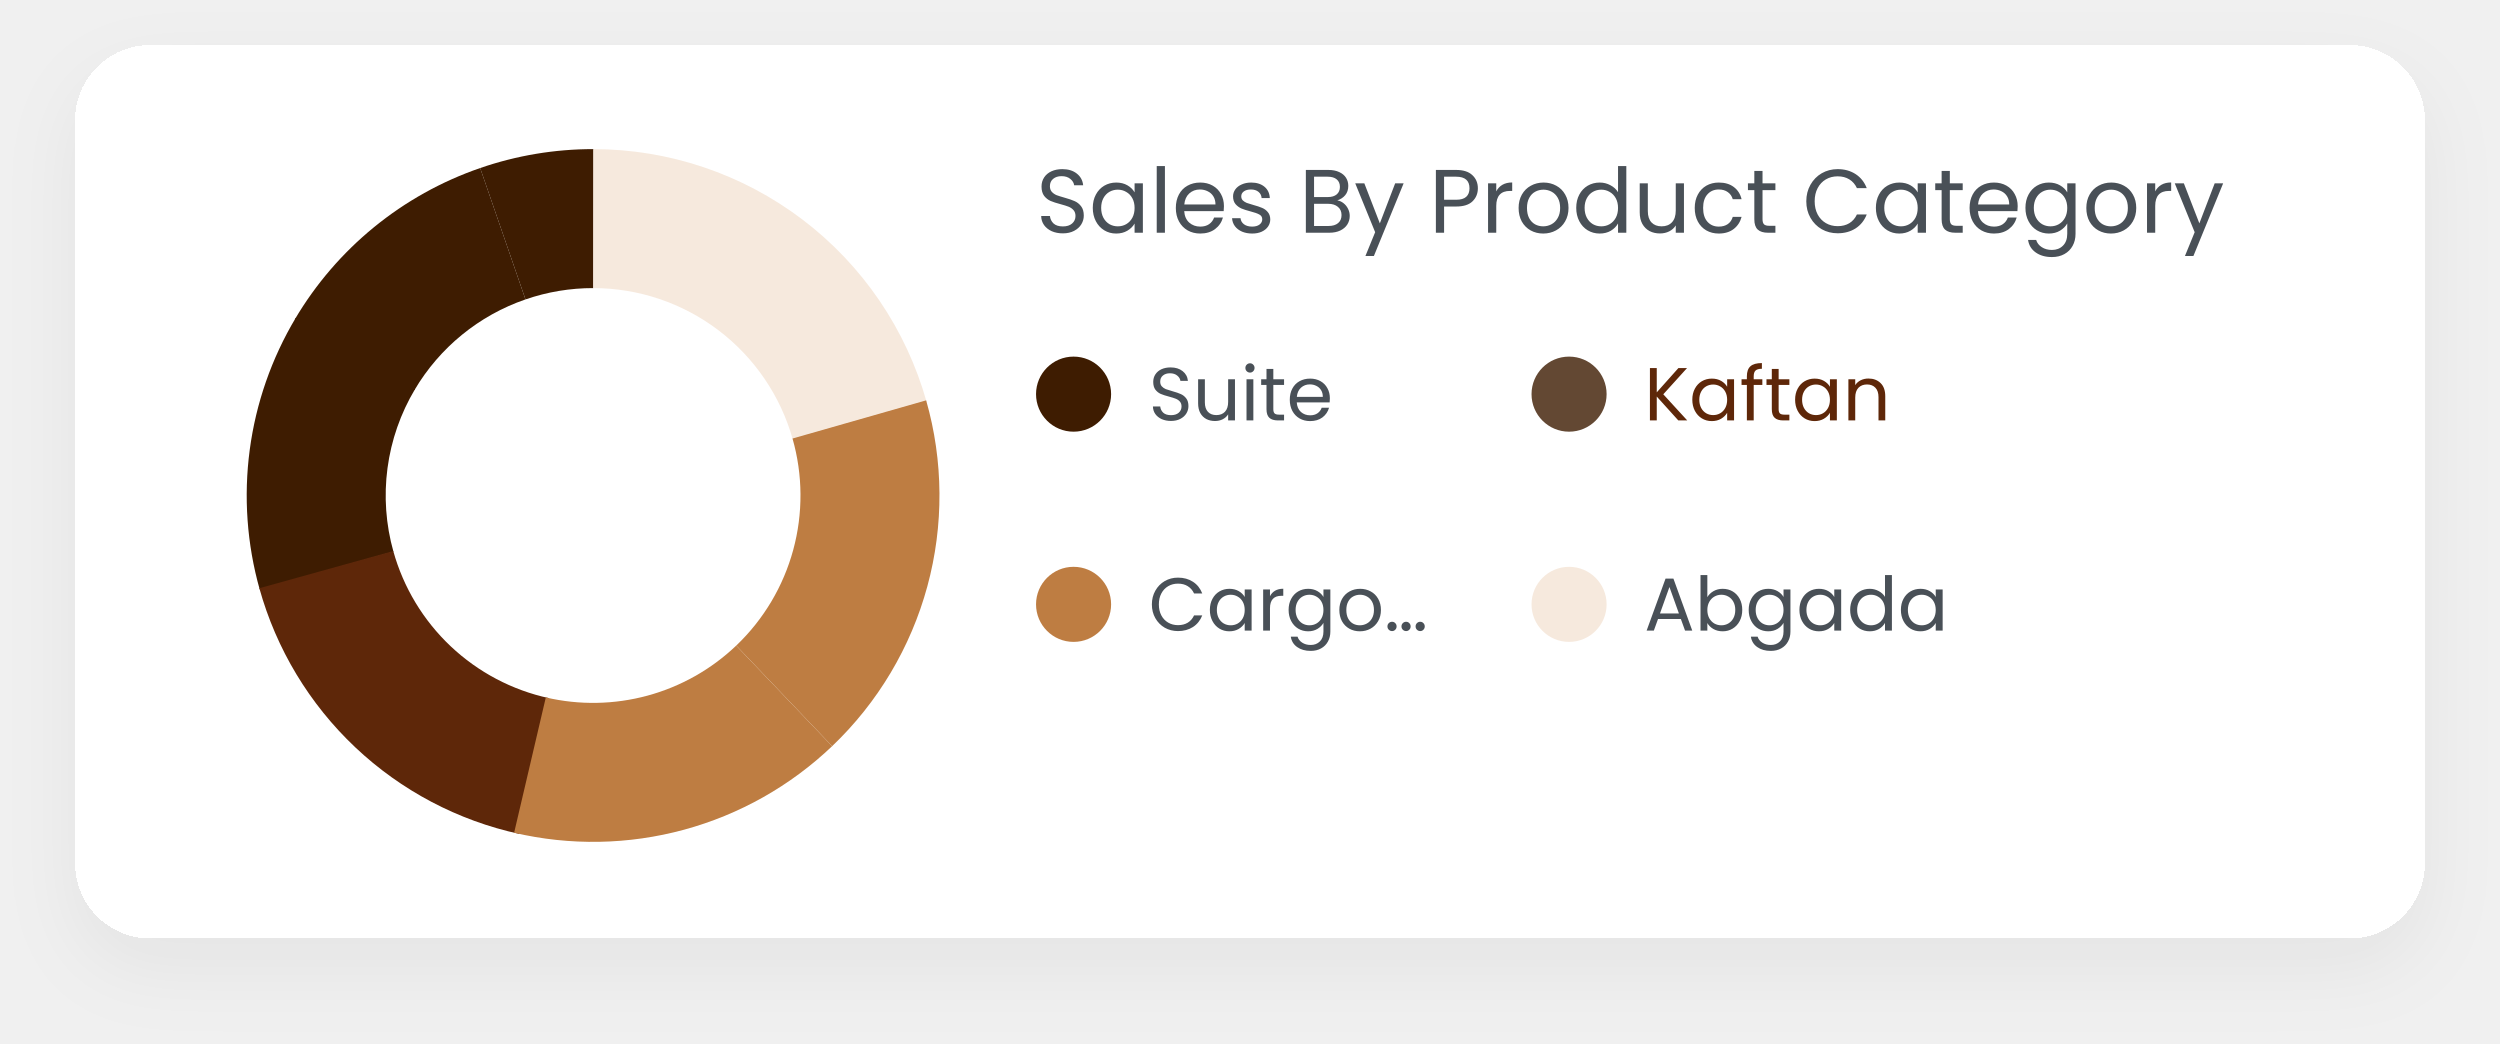
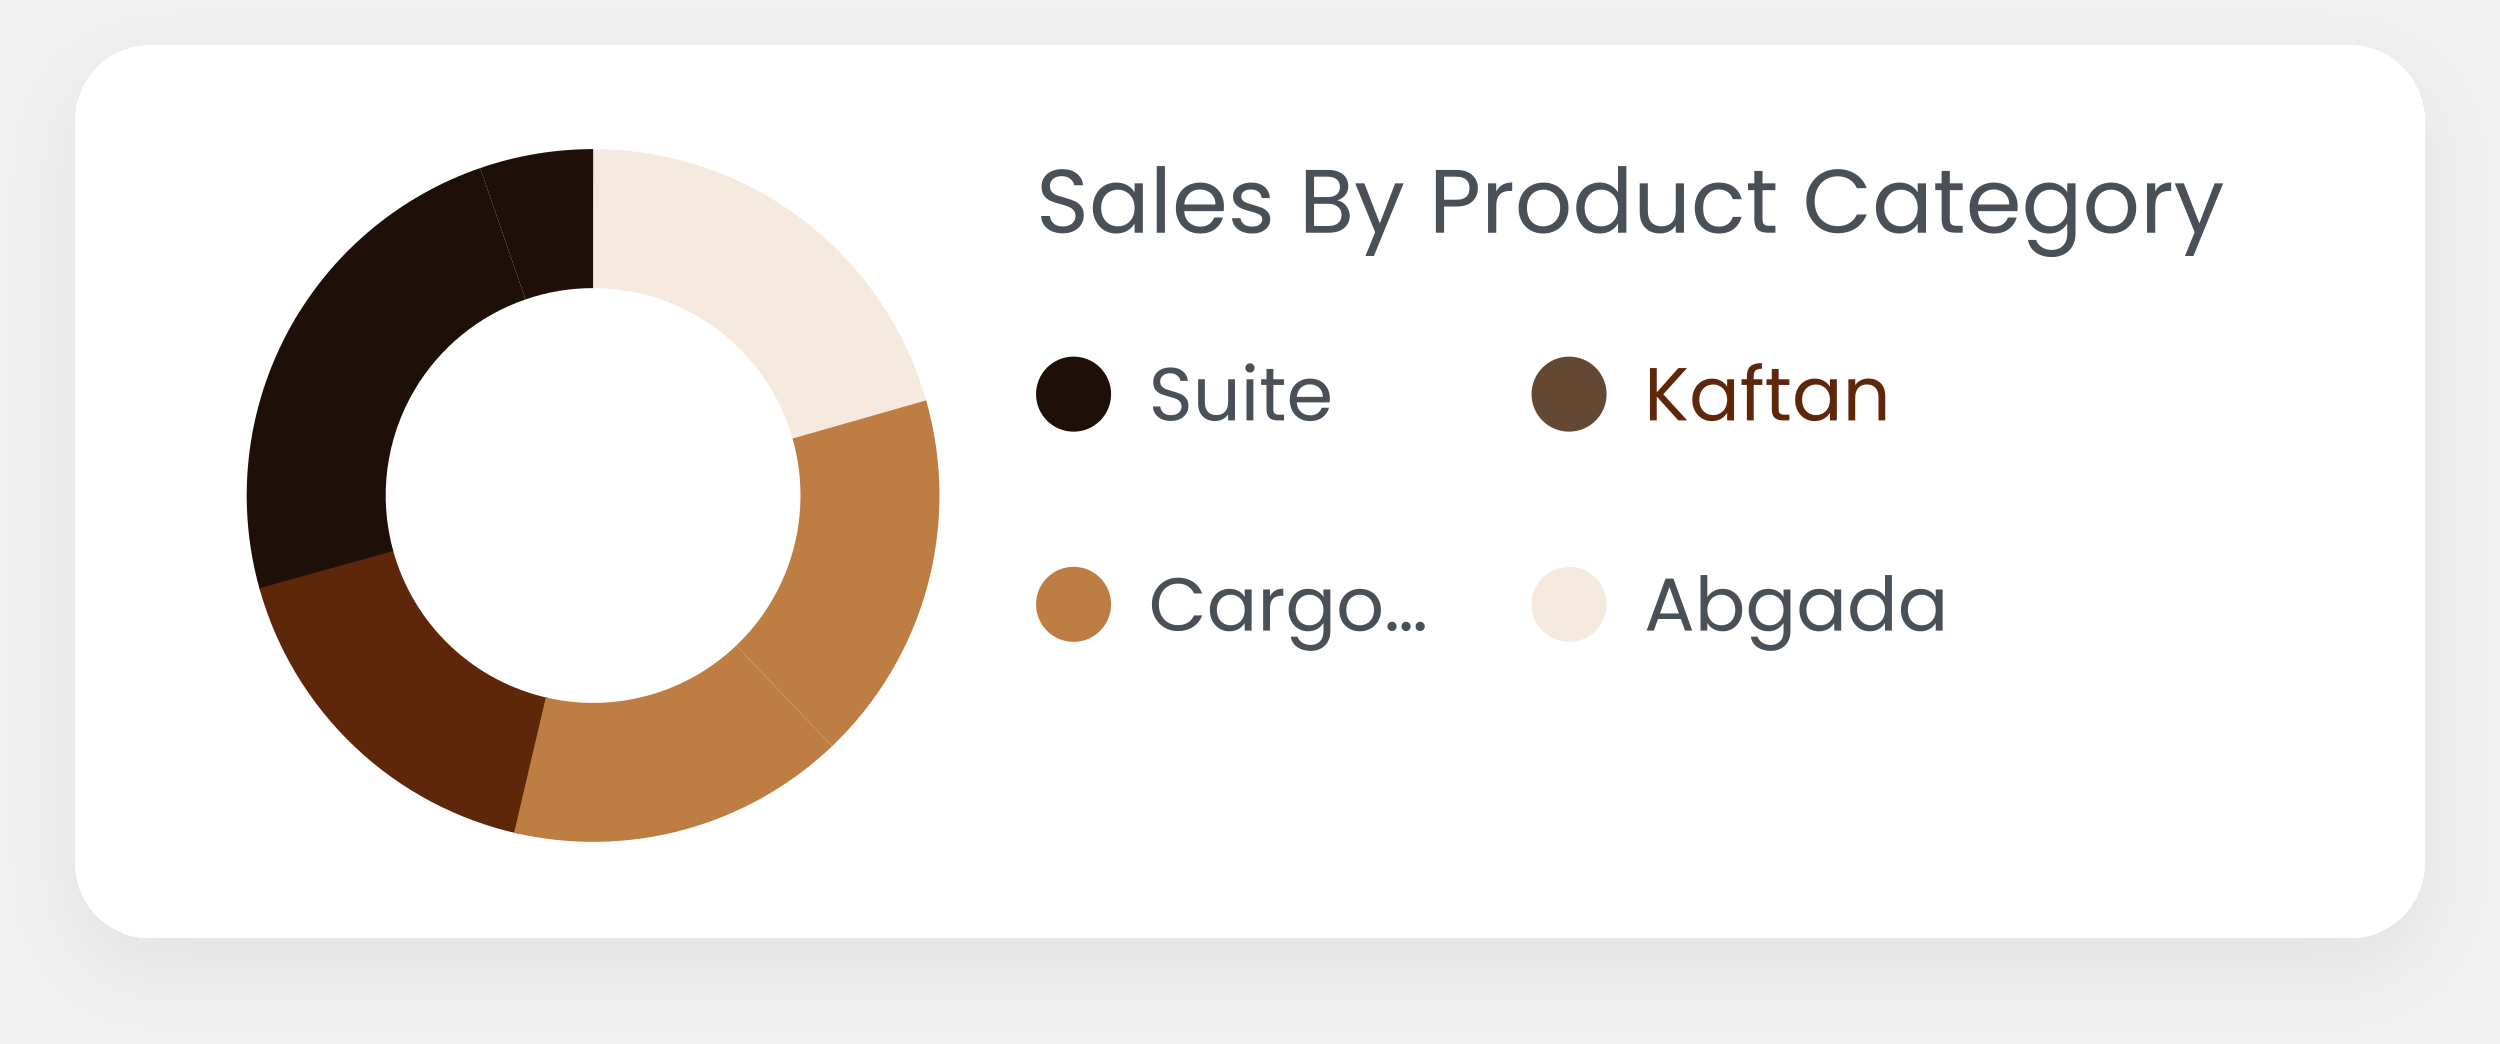
<svg xmlns="http://www.w3.org/2000/svg" width="333" height="139" viewBox="0 0 333 139" fill="none">
  <g filter="url(#filter0_d_376_54829)">
    <rect x="10" y="6" width="313" height="119" rx="10" fill="white" shape-rendering="crispEdges" />
    <path d="M141.576 31.084C141.024 31.084 140.528 30.988 140.088 30.796C139.656 30.596 139.316 30.324 139.068 29.98C138.82 29.628 138.692 29.224 138.684 28.768H139.848C139.888 29.16 140.048 29.492 140.328 29.764C140.616 30.028 141.032 30.16 141.576 30.16C142.096 30.16 142.504 30.032 142.8 29.776C143.104 29.512 143.256 29.176 143.256 28.768C143.256 28.448 143.168 28.188 142.992 27.988C142.816 27.788 142.596 27.636 142.332 27.532C142.068 27.428 141.712 27.316 141.264 27.196C140.712 27.052 140.268 26.908 139.932 26.764C139.604 26.62 139.32 26.396 139.08 26.092C138.848 25.78 138.732 25.364 138.732 24.844C138.732 24.388 138.848 23.984 139.08 23.632C139.312 23.28 139.636 23.008 140.052 22.816C140.476 22.624 140.96 22.528 141.504 22.528C142.288 22.528 142.928 22.724 143.424 23.116C143.928 23.508 144.212 24.028 144.276 24.676H143.076C143.036 24.356 142.868 24.076 142.572 23.836C142.276 23.588 141.884 23.464 141.396 23.464C140.94 23.464 140.568 23.584 140.28 23.824C139.992 24.056 139.848 24.384 139.848 24.808C139.848 25.112 139.932 25.36 140.1 25.552C140.276 25.744 140.488 25.892 140.736 25.996C140.992 26.092 141.348 26.204 141.804 26.332C142.356 26.484 142.8 26.636 143.136 26.788C143.472 26.932 143.76 27.16 144 27.472C144.24 27.776 144.36 28.192 144.36 28.72C144.36 29.128 144.252 29.512 144.036 29.872C143.82 30.232 143.5 30.524 143.076 30.748C142.652 30.972 142.152 31.084 141.576 31.084ZM145.559 27.688C145.559 27.016 145.695 26.428 145.967 25.924C146.239 25.412 146.611 25.016 147.083 24.736C147.563 24.456 148.095 24.316 148.679 24.316C149.255 24.316 149.755 24.44 150.179 24.688C150.603 24.936 150.919 25.248 151.127 25.624V24.424H152.231V31H151.127V29.776C150.911 30.16 150.587 30.48 150.155 30.736C149.731 30.984 149.235 31.108 148.667 31.108C148.083 31.108 147.555 30.964 147.083 30.676C146.611 30.388 146.239 29.984 145.967 29.464C145.695 28.944 145.559 28.352 145.559 27.688ZM151.127 27.7C151.127 27.204 151.027 26.772 150.827 26.404C150.627 26.036 150.355 25.756 150.011 25.564C149.675 25.364 149.303 25.264 148.895 25.264C148.487 25.264 148.115 25.36 147.779 25.552C147.443 25.744 147.175 26.024 146.975 26.392C146.775 26.76 146.675 27.192 146.675 27.688C146.675 28.192 146.775 28.632 146.975 29.008C147.175 29.376 147.443 29.66 147.779 29.86C148.115 30.052 148.487 30.148 148.895 30.148C149.303 30.148 149.675 30.052 150.011 29.86C150.355 29.66 150.627 29.376 150.827 29.008C151.027 28.632 151.127 28.196 151.127 27.7ZM155.168 22.12V31H154.076V22.12H155.168ZM163.029 27.46C163.029 27.668 163.017 27.888 162.993 28.12H157.737C157.777 28.768 157.997 29.276 158.397 29.644C158.805 30.004 159.297 30.184 159.873 30.184C160.345 30.184 160.737 30.076 161.049 29.86C161.369 29.636 161.593 29.34 161.721 28.972H162.897C162.721 29.604 162.369 30.12 161.841 30.52C161.313 30.912 160.657 31.108 159.873 31.108C159.249 31.108 158.689 30.968 158.193 30.688C157.705 30.408 157.321 30.012 157.041 29.5C156.761 28.98 156.621 28.38 156.621 27.7C156.621 27.02 156.757 26.424 157.029 25.912C157.301 25.4 157.681 25.008 158.169 24.736C158.665 24.456 159.233 24.316 159.873 24.316C160.497 24.316 161.049 24.452 161.529 24.724C162.009 24.996 162.377 25.372 162.633 25.852C162.897 26.324 163.029 26.86 163.029 27.46ZM161.901 27.232C161.901 26.816 161.809 26.46 161.625 26.164C161.441 25.86 161.189 25.632 160.869 25.48C160.557 25.32 160.209 25.24 159.825 25.24C159.273 25.24 158.801 25.416 158.409 25.768C158.025 26.12 157.805 26.608 157.749 27.232H161.901ZM166.799 31.108C166.295 31.108 165.843 31.024 165.443 30.856C165.043 30.68 164.727 30.44 164.495 30.136C164.263 29.824 164.135 29.468 164.111 29.068H165.239C165.271 29.396 165.423 29.664 165.695 29.872C165.975 30.08 166.339 30.184 166.787 30.184C167.203 30.184 167.531 30.092 167.771 29.908C168.011 29.724 168.131 29.492 168.131 29.212C168.131 28.924 168.003 28.712 167.747 28.576C167.491 28.432 167.095 28.292 166.559 28.156C166.071 28.028 165.671 27.9 165.359 27.772C165.055 27.636 164.791 27.44 164.567 27.184C164.351 26.92 164.243 26.576 164.243 26.152C164.243 25.816 164.343 25.508 164.543 25.228C164.743 24.948 165.027 24.728 165.395 24.568C165.763 24.4 166.183 24.316 166.655 24.316C167.383 24.316 167.971 24.5 168.419 24.868C168.867 25.236 169.107 25.74 169.139 26.38H168.047C168.023 26.036 167.883 25.76 167.627 25.552C167.379 25.344 167.043 25.24 166.619 25.24C166.227 25.24 165.915 25.324 165.683 25.492C165.451 25.66 165.335 25.88 165.335 26.152C165.335 26.368 165.403 26.548 165.539 26.692C165.683 26.828 165.859 26.94 166.067 27.028C166.283 27.108 166.579 27.2 166.955 27.304C167.427 27.432 167.811 27.56 168.107 27.688C168.403 27.808 168.655 27.992 168.863 28.24C169.079 28.488 169.191 28.812 169.199 29.212C169.199 29.572 169.099 29.896 168.899 30.184C168.699 30.472 168.415 30.7 168.047 30.868C167.687 31.028 167.271 31.108 166.799 31.108ZM178.128 26.692C178.432 26.74 178.708 26.864 178.956 27.064C179.212 27.264 179.412 27.512 179.556 27.808C179.708 28.104 179.784 28.42 179.784 28.756C179.784 29.18 179.676 29.564 179.46 29.908C179.244 30.244 178.928 30.512 178.512 30.712C178.104 30.904 177.62 31 177.06 31H173.94V22.636H176.94C177.508 22.636 177.992 22.732 178.392 22.924C178.792 23.108 179.092 23.36 179.292 23.68C179.492 24 179.592 24.36 179.592 24.76C179.592 25.256 179.456 25.668 179.184 25.996C178.92 26.316 178.568 26.548 178.128 26.692ZM175.032 26.248H176.868C177.38 26.248 177.776 26.128 178.056 25.888C178.336 25.648 178.476 25.316 178.476 24.892C178.476 24.468 178.336 24.136 178.056 23.896C177.776 23.656 177.372 23.536 176.844 23.536H175.032V26.248ZM176.964 30.1C177.508 30.1 177.932 29.972 178.236 29.716C178.54 29.46 178.692 29.104 178.692 28.648C178.692 28.184 178.532 27.82 178.212 27.556C177.892 27.284 177.464 27.148 176.928 27.148H175.032V30.1H176.964ZM186.963 24.424L183.003 34.096H181.875L183.171 30.928L180.519 24.424H181.731L183.795 29.752L185.835 24.424H186.963ZM196.852 25.084C196.852 25.78 196.612 26.36 196.132 26.824C195.66 27.28 194.936 27.508 193.96 27.508H192.352V31H191.26V22.636H193.96C194.904 22.636 195.62 22.864 196.108 23.32C196.604 23.776 196.852 24.364 196.852 25.084ZM193.96 26.608C194.568 26.608 195.016 26.476 195.304 26.212C195.592 25.948 195.736 25.572 195.736 25.084C195.736 24.052 195.144 23.536 193.96 23.536H192.352V26.608H193.96ZM199.301 25.492C199.493 25.116 199.765 24.824 200.117 24.616C200.477 24.408 200.913 24.304 201.425 24.304V25.432H201.137C199.913 25.432 199.301 26.096 199.301 27.424V31H198.209V24.424H199.301V25.492ZM205.554 31.108C204.938 31.108 204.378 30.968 203.874 30.688C203.378 30.408 202.986 30.012 202.698 29.5C202.418 28.98 202.278 28.38 202.278 27.7C202.278 27.028 202.422 26.436 202.71 25.924C203.006 25.404 203.406 25.008 203.91 24.736C204.414 24.456 204.978 24.316 205.602 24.316C206.226 24.316 206.79 24.456 207.294 24.736C207.798 25.008 208.194 25.4 208.482 25.912C208.778 26.424 208.926 27.02 208.926 27.7C208.926 28.38 208.774 28.98 208.47 29.5C208.174 30.012 207.77 30.408 207.258 30.688C206.746 30.968 206.178 31.108 205.554 31.108ZM205.554 30.148C205.946 30.148 206.314 30.056 206.658 29.872C207.002 29.688 207.278 29.412 207.486 29.044C207.702 28.676 207.81 28.228 207.81 27.7C207.81 27.172 207.706 26.724 207.498 26.356C207.29 25.988 207.018 25.716 206.682 25.54C206.346 25.356 205.982 25.264 205.59 25.264C205.19 25.264 204.822 25.356 204.486 25.54C204.158 25.716 203.894 25.988 203.694 26.356C203.494 26.724 203.394 27.172 203.394 27.7C203.394 28.236 203.49 28.688 203.682 29.056C203.882 29.424 204.146 29.7 204.474 29.884C204.802 30.06 205.162 30.148 205.554 30.148ZM209.954 27.688C209.954 27.016 210.09 26.428 210.362 25.924C210.634 25.412 211.006 25.016 211.478 24.736C211.958 24.456 212.494 24.316 213.086 24.316C213.598 24.316 214.074 24.436 214.514 24.676C214.954 24.908 215.29 25.216 215.522 25.6V22.12H216.626V31H215.522V29.764C215.306 30.156 214.986 30.48 214.562 30.736C214.138 30.984 213.642 31.108 213.074 31.108C212.49 31.108 211.958 30.964 211.478 30.676C211.006 30.388 210.634 29.984 210.362 29.464C210.09 28.944 209.954 28.352 209.954 27.688ZM215.522 27.7C215.522 27.204 215.422 26.772 215.222 26.404C215.022 26.036 214.75 25.756 214.406 25.564C214.07 25.364 213.698 25.264 213.29 25.264C212.882 25.264 212.51 25.36 212.174 25.552C211.838 25.744 211.57 26.024 211.37 26.392C211.17 26.76 211.07 27.192 211.07 27.688C211.07 28.192 211.17 28.632 211.37 29.008C211.57 29.376 211.838 29.66 212.174 29.86C212.51 30.052 212.882 30.148 213.29 30.148C213.698 30.148 214.07 30.052 214.406 29.86C214.75 29.66 215.022 29.376 215.222 29.008C215.422 28.632 215.522 28.196 215.522 27.7ZM224.303 24.424V31H223.211V30.028C223.003 30.364 222.711 30.628 222.335 30.82C221.967 31.004 221.559 31.096 221.111 31.096C220.599 31.096 220.139 30.992 219.731 30.784C219.323 30.568 218.999 30.248 218.759 29.824C218.527 29.4 218.411 28.884 218.411 28.276V24.424H219.491V28.132C219.491 28.78 219.655 29.28 219.983 29.632C220.311 29.976 220.759 30.148 221.327 30.148C221.911 30.148 222.371 29.968 222.707 29.608C223.043 29.248 223.211 28.724 223.211 28.036V24.424H224.303ZM225.739 27.7C225.739 27.02 225.875 26.428 226.147 25.924C226.419 25.412 226.795 25.016 227.275 24.736C227.763 24.456 228.319 24.316 228.943 24.316C229.751 24.316 230.415 24.512 230.935 24.904C231.463 25.296 231.811 25.84 231.979 26.536H230.803C230.691 26.136 230.471 25.82 230.143 25.588C229.823 25.356 229.423 25.24 228.943 25.24C228.319 25.24 227.815 25.456 227.431 25.888C227.047 26.312 226.855 26.916 226.855 27.7C226.855 28.492 227.047 29.104 227.431 29.536C227.815 29.968 228.319 30.184 228.943 30.184C229.423 30.184 229.823 30.072 230.143 29.848C230.463 29.624 230.683 29.304 230.803 28.888H231.979C231.803 29.56 231.451 30.1 230.923 30.508C230.395 30.908 229.735 31.108 228.943 31.108C228.319 31.108 227.763 30.968 227.275 30.688C226.795 30.408 226.419 30.012 226.147 29.5C225.875 28.988 225.739 28.388 225.739 27.7ZM234.768 25.324V29.2C234.768 29.52 234.836 29.748 234.972 29.884C235.108 30.012 235.344 30.076 235.68 30.076H236.484V31H235.5C234.892 31 234.436 30.86 234.132 30.58C233.828 30.3 233.676 29.84 233.676 29.2V25.324H232.824V24.424H233.676V22.768H234.768V24.424H236.484V25.324H234.768ZM240.598 26.812C240.598 25.996 240.782 25.264 241.15 24.616C241.518 23.96 242.018 23.448 242.65 23.08C243.29 22.712 243.998 22.528 244.774 22.528C245.686 22.528 246.482 22.748 247.162 23.188C247.842 23.628 248.338 24.252 248.65 25.06H247.342C247.11 24.556 246.774 24.168 246.334 23.896C245.902 23.624 245.382 23.488 244.774 23.488C244.19 23.488 243.666 23.624 243.202 23.896C242.738 24.168 242.374 24.556 242.11 25.06C241.846 25.556 241.714 26.14 241.714 26.812C241.714 27.476 241.846 28.06 242.11 28.564C242.374 29.06 242.738 29.444 243.202 29.716C243.666 29.988 244.19 30.124 244.774 30.124C245.382 30.124 245.902 29.992 246.334 29.728C246.774 29.456 247.11 29.068 247.342 28.564H248.65C248.338 29.364 247.842 29.984 247.162 30.424C246.482 30.856 245.686 31.072 244.774 31.072C243.998 31.072 243.29 30.892 242.65 30.532C242.018 30.164 241.518 29.656 241.15 29.008C240.782 28.36 240.598 27.628 240.598 26.812ZM249.868 27.688C249.868 27.016 250.004 26.428 250.276 25.924C250.548 25.412 250.92 25.016 251.392 24.736C251.872 24.456 252.404 24.316 252.988 24.316C253.564 24.316 254.064 24.44 254.488 24.688C254.912 24.936 255.228 25.248 255.436 25.624V24.424H256.54V31H255.436V29.776C255.22 30.16 254.896 30.48 254.464 30.736C254.04 30.984 253.544 31.108 252.976 31.108C252.392 31.108 251.864 30.964 251.392 30.676C250.92 30.388 250.548 29.984 250.276 29.464C250.004 28.944 249.868 28.352 249.868 27.688ZM255.436 27.7C255.436 27.204 255.336 26.772 255.136 26.404C254.936 26.036 254.664 25.756 254.32 25.564C253.984 25.364 253.612 25.264 253.204 25.264C252.796 25.264 252.424 25.36 252.088 25.552C251.752 25.744 251.484 26.024 251.284 26.392C251.084 26.76 250.984 27.192 250.984 27.688C250.984 28.192 251.084 28.632 251.284 29.008C251.484 29.376 251.752 29.66 252.088 29.86C252.424 30.052 252.796 30.148 253.204 30.148C253.612 30.148 253.984 30.052 254.32 29.86C254.664 29.66 254.936 29.376 255.136 29.008C255.336 28.632 255.436 28.196 255.436 27.7ZM259.717 25.324V29.2C259.717 29.52 259.785 29.748 259.921 29.884C260.057 30.012 260.293 30.076 260.629 30.076H261.433V31H260.449C259.841 31 259.385 30.86 259.081 30.58C258.777 30.3 258.625 29.84 258.625 29.2V25.324H257.773V24.424H258.625V22.768H259.717V24.424H261.433V25.324H259.717ZM268.756 27.46C268.756 27.668 268.744 27.888 268.72 28.12H263.464C263.504 28.768 263.724 29.276 264.124 29.644C264.532 30.004 265.024 30.184 265.6 30.184C266.072 30.184 266.464 30.076 266.776 29.86C267.096 29.636 267.32 29.34 267.448 28.972H268.624C268.448 29.604 268.096 30.12 267.568 30.52C267.04 30.912 266.384 31.108 265.6 31.108C264.976 31.108 264.416 30.968 263.92 30.688C263.432 30.408 263.048 30.012 262.768 29.5C262.488 28.98 262.348 28.38 262.348 27.7C262.348 27.02 262.484 26.424 262.756 25.912C263.028 25.4 263.408 25.008 263.896 24.736C264.392 24.456 264.96 24.316 265.6 24.316C266.224 24.316 266.776 24.452 267.256 24.724C267.736 24.996 268.104 25.372 268.36 25.852C268.624 26.324 268.756 26.86 268.756 27.46ZM267.628 27.232C267.628 26.816 267.536 26.46 267.352 26.164C267.168 25.86 266.916 25.632 266.596 25.48C266.284 25.32 265.936 25.24 265.552 25.24C265 25.24 264.528 25.416 264.136 25.768C263.752 26.12 263.532 26.608 263.476 27.232H267.628ZM272.909 24.316C273.477 24.316 273.973 24.44 274.397 24.688C274.829 24.936 275.149 25.248 275.357 25.624V24.424H276.461V31.144C276.461 31.744 276.333 32.276 276.077 32.74C275.821 33.212 275.453 33.58 274.973 33.844C274.501 34.108 273.949 34.24 273.317 34.24C272.453 34.24 271.733 34.036 271.157 33.628C270.581 33.22 270.241 32.664 270.137 31.96H271.217C271.337 32.36 271.585 32.68 271.961 32.92C272.337 33.168 272.789 33.292 273.317 33.292C273.917 33.292 274.405 33.104 274.781 32.728C275.165 32.352 275.357 31.824 275.357 31.144V29.764C275.141 30.148 274.821 30.468 274.397 30.724C273.973 30.98 273.477 31.108 272.909 31.108C272.325 31.108 271.793 30.964 271.313 30.676C270.841 30.388 270.469 29.984 270.197 29.464C269.925 28.944 269.789 28.352 269.789 27.688C269.789 27.016 269.925 26.428 270.197 25.924C270.469 25.412 270.841 25.016 271.313 24.736C271.793 24.456 272.325 24.316 272.909 24.316ZM275.357 27.7C275.357 27.204 275.257 26.772 275.057 26.404C274.857 26.036 274.585 25.756 274.241 25.564C273.905 25.364 273.533 25.264 273.125 25.264C272.717 25.264 272.345 25.36 272.009 25.552C271.673 25.744 271.405 26.024 271.205 26.392C271.005 26.76 270.905 27.192 270.905 27.688C270.905 28.192 271.005 28.632 271.205 29.008C271.405 29.376 271.673 29.66 272.009 29.86C272.345 30.052 272.717 30.148 273.125 30.148C273.533 30.148 273.905 30.052 274.241 29.86C274.585 29.66 274.857 29.376 275.057 29.008C275.257 28.632 275.357 28.196 275.357 27.7ZM281.175 31.108C280.559 31.108 279.999 30.968 279.495 30.688C278.999 30.408 278.607 30.012 278.319 29.5C278.039 28.98 277.899 28.38 277.899 27.7C277.899 27.028 278.043 26.436 278.331 25.924C278.627 25.404 279.027 25.008 279.531 24.736C280.035 24.456 280.599 24.316 281.223 24.316C281.847 24.316 282.411 24.456 282.915 24.736C283.419 25.008 283.815 25.4 284.103 25.912C284.399 26.424 284.547 27.02 284.547 27.7C284.547 28.38 284.395 28.98 284.091 29.5C283.795 30.012 283.391 30.408 282.879 30.688C282.367 30.968 281.799 31.108 281.175 31.108ZM281.175 30.148C281.567 30.148 281.935 30.056 282.279 29.872C282.623 29.688 282.899 29.412 283.107 29.044C283.323 28.676 283.431 28.228 283.431 27.7C283.431 27.172 283.327 26.724 283.119 26.356C282.911 25.988 282.639 25.716 282.303 25.54C281.967 25.356 281.603 25.264 281.211 25.264C280.811 25.264 280.443 25.356 280.107 25.54C279.779 25.716 279.515 25.988 279.315 26.356C279.115 26.724 279.015 27.172 279.015 27.7C279.015 28.236 279.111 28.688 279.303 29.056C279.503 29.424 279.767 29.7 280.095 29.884C280.423 30.06 280.783 30.148 281.175 30.148ZM287.075 25.492C287.267 25.116 287.539 24.824 287.891 24.616C288.251 24.408 288.687 24.304 289.199 24.304V25.432H288.911C287.687 25.432 287.075 26.096 287.075 27.424V31H285.983V24.424H287.075V25.492ZM296.123 24.424L292.163 34.096H291.035L292.331 30.928L289.679 24.424H290.891L292.955 29.752L294.995 24.424H296.123Z" fill="#495057" />
-     <path d="M79.07 19.862C73.927 19.854 68.818 20.706 63.955 22.384L69.992 39.884C72.903 38.879 75.962 38.369 79.042 38.374L79.07 19.862Z" fill="#3E1C01" />
-     <path d="M63.962 22.381C53.6 25.953 44.849 33.097 39.275 42.533L55.214 51.949C58.551 46.299 63.791 42.021 69.996 39.882L63.962 22.381Z" fill="#3E1C01" />
-     <path d="M39.391 42.339C36.174 47.723 34.089 53.707 33.263 59.925C32.438 66.142 32.888 72.463 34.587 78.5L52.407 73.484C51.389 69.869 51.12 66.085 51.614 62.362C52.109 58.639 53.357 55.056 55.283 51.832L39.391 42.339Z" fill="#3E1C01" />
+     <path d="M79.07 19.862C73.927 19.854 68.818 20.706 63.955 22.384L69.992 39.884C72.903 38.879 75.962 38.369 79.042 38.374L79.07 19.862Z" fill="#1e1008" />
+     <path d="M63.962 22.381C53.6 25.953 44.849 33.097 39.275 42.533L55.214 51.949C58.551 46.299 63.791 42.021 69.996 39.882L63.962 22.381Z" fill="#1e1008" />
+     <path d="M39.391 42.339C36.174 47.723 34.089 53.707 33.263 59.925C32.438 66.142 32.888 72.463 34.587 78.5L52.407 73.484C51.389 69.869 51.12 66.085 51.614 62.362C52.109 58.639 53.357 55.056 55.283 51.832L39.391 42.339Z" fill="#1e1008" />
    <path d="M34.545 78.349C36.793 86.442 41.208 93.768 47.314 99.537C53.42 105.305 60.984 109.297 69.192 111.083L73.127 92.994C68.213 91.925 63.683 89.534 60.027 86.08C56.371 82.626 53.728 78.24 52.382 73.394L34.545 78.349Z" fill="#5E2709" />
    <path d="M68.481 110.922C75.945 112.67 83.726 112.53 91.121 110.516C98.517 108.503 105.295 104.678 110.842 99.388L98.066 85.992C94.744 89.159 90.686 91.449 86.258 92.655C81.829 93.861 77.17 93.944 72.702 92.898L68.481 110.922Z" fill="#BE7D42" />
    <path d="M123.423 53.538C120.706 43.852 114.897 35.319 106.882 29.239C98.866 23.16 89.083 19.867 79.022 19.862L79.013 38.374C85.037 38.377 90.895 40.349 95.695 43.989C100.494 47.629 103.972 52.738 105.599 58.538L123.423 53.538Z" fill="#F6E9DD" />
    <path d="M110.84 99.39C116.929 93.583 121.315 86.222 123.522 78.103C125.729 69.984 125.674 61.416 123.363 53.326L105.563 58.411C106.947 63.255 106.98 68.385 105.658 73.247C104.337 78.108 101.711 82.516 98.065 85.993L110.84 99.39Z" fill="#BE7D42" />
    <circle cx="209" cy="80.5" r="5" fill="#F6E9DD" />
    <path d="M223.89 82.45H220.85L220.29 84H219.33L221.85 77.07H222.9L225.41 84H224.45L223.89 82.45ZM223.63 81.71L222.37 78.19L221.11 81.71H223.63ZM227.418 79.54C227.605 79.213 227.878 78.947 228.238 78.74C228.598 78.533 229.008 78.43 229.468 78.43C229.962 78.43 230.405 78.547 230.798 78.78C231.192 79.013 231.502 79.343 231.728 79.77C231.955 80.19 232.068 80.68 232.068 81.24C232.068 81.793 231.955 82.287 231.728 82.72C231.502 83.153 231.188 83.49 230.788 83.73C230.395 83.97 229.955 84.09 229.468 84.09C228.995 84.09 228.578 83.987 228.218 83.78C227.865 83.573 227.598 83.31 227.418 82.99V84H226.508V76.6H227.418V79.54ZM231.138 81.24C231.138 80.827 231.055 80.467 230.888 80.16C230.722 79.853 230.495 79.62 230.208 79.46C229.928 79.3 229.618 79.22 229.278 79.22C228.945 79.22 228.635 79.303 228.348 79.47C228.068 79.63 227.842 79.867 227.668 80.18C227.502 80.487 227.418 80.843 227.418 81.25C227.418 81.663 227.502 82.027 227.668 82.34C227.842 82.647 228.068 82.883 228.348 83.05C228.635 83.21 228.945 83.29 229.278 83.29C229.618 83.29 229.928 83.21 230.208 83.05C230.495 82.883 230.722 82.647 230.888 82.34C231.055 82.027 231.138 81.66 231.138 81.24ZM235.526 78.43C235.999 78.43 236.413 78.533 236.766 78.74C237.126 78.947 237.393 79.207 237.566 79.52V78.52H238.486V84.12C238.486 84.62 238.379 85.063 238.166 85.45C237.953 85.843 237.646 86.15 237.246 86.37C236.853 86.59 236.393 86.7 235.866 86.7C235.146 86.7 234.546 86.53 234.066 86.19C233.586 85.85 233.303 85.387 233.216 84.8H234.116C234.216 85.133 234.423 85.4 234.736 85.6C235.049 85.807 235.426 85.91 235.866 85.91C236.366 85.91 236.773 85.753 237.086 85.44C237.406 85.127 237.566 84.687 237.566 84.12V82.97C237.386 83.29 237.119 83.557 236.766 83.77C236.413 83.983 235.999 84.09 235.526 84.09C235.039 84.09 234.596 83.97 234.196 83.73C233.803 83.49 233.493 83.153 233.266 82.72C233.039 82.287 232.926 81.793 232.926 81.24C232.926 80.68 233.039 80.19 233.266 79.77C233.493 79.343 233.803 79.013 234.196 78.78C234.596 78.547 235.039 78.43 235.526 78.43ZM237.566 81.25C237.566 80.837 237.483 80.477 237.316 80.17C237.149 79.863 236.923 79.63 236.636 79.47C236.356 79.303 236.046 79.22 235.706 79.22C235.366 79.22 235.056 79.3 234.776 79.46C234.496 79.62 234.273 79.853 234.106 80.16C233.939 80.467 233.856 80.827 233.856 81.24C233.856 81.66 233.939 82.027 234.106 82.34C234.273 82.647 234.496 82.883 234.776 83.05C235.056 83.21 235.366 83.29 235.706 83.29C236.046 83.29 236.356 83.21 236.636 83.05C236.923 82.883 237.149 82.647 237.316 82.34C237.483 82.027 237.566 81.663 237.566 81.25ZM239.684 81.24C239.684 80.68 239.797 80.19 240.024 79.77C240.251 79.343 240.561 79.013 240.954 78.78C241.354 78.547 241.797 78.43 242.284 78.43C242.764 78.43 243.181 78.533 243.534 78.74C243.887 78.947 244.151 79.207 244.324 79.52V78.52H245.244V84H244.324V82.98C244.144 83.3 243.874 83.567 243.514 83.78C243.161 83.987 242.747 84.09 242.274 84.09C241.787 84.09 241.347 83.97 240.954 83.73C240.561 83.49 240.251 83.153 240.024 82.72C239.797 82.287 239.684 81.793 239.684 81.24ZM244.324 81.25C244.324 80.837 244.241 80.477 244.074 80.17C243.907 79.863 243.681 79.63 243.394 79.47C243.114 79.303 242.804 79.22 242.464 79.22C242.124 79.22 241.814 79.3 241.534 79.46C241.254 79.62 241.031 79.853 240.864 80.16C240.697 80.467 240.614 80.827 240.614 81.24C240.614 81.66 240.697 82.027 240.864 82.34C241.031 82.647 241.254 82.883 241.534 83.05C241.814 83.21 242.124 83.29 242.464 83.29C242.804 83.29 243.114 83.21 243.394 83.05C243.681 82.883 243.907 82.647 244.074 82.34C244.241 82.027 244.324 81.663 244.324 81.25ZM246.442 81.24C246.442 80.68 246.555 80.19 246.782 79.77C247.008 79.343 247.318 79.013 247.712 78.78C248.112 78.547 248.558 78.43 249.052 78.43C249.478 78.43 249.875 78.53 250.242 78.73C250.608 78.923 250.888 79.18 251.082 79.5V76.6H252.002V84H251.082V82.97C250.902 83.297 250.635 83.567 250.282 83.78C249.928 83.987 249.515 84.09 249.042 84.09C248.555 84.09 248.112 83.97 247.712 83.73C247.318 83.49 247.008 83.153 246.782 82.72C246.555 82.287 246.442 81.793 246.442 81.24ZM251.082 81.25C251.082 80.837 250.998 80.477 250.832 80.17C250.665 79.863 250.438 79.63 250.152 79.47C249.872 79.303 249.562 79.22 249.222 79.22C248.882 79.22 248.572 79.3 248.292 79.46C248.012 79.62 247.788 79.853 247.622 80.16C247.455 80.467 247.372 80.827 247.372 81.24C247.372 81.66 247.455 82.027 247.622 82.34C247.788 82.647 248.012 82.883 248.292 83.05C248.572 83.21 248.882 83.29 249.222 83.29C249.562 83.29 249.872 83.21 250.152 83.05C250.438 82.883 250.665 82.647 250.832 82.34C250.998 82.027 251.082 81.663 251.082 81.25ZM253.2 81.24C253.2 80.68 253.313 80.19 253.54 79.77C253.766 79.343 254.076 79.013 254.47 78.78C254.87 78.547 255.313 78.43 255.8 78.43C256.28 78.43 256.696 78.533 257.05 78.74C257.403 78.947 257.666 79.207 257.84 79.52V78.52H258.76V84H257.84V82.98C257.66 83.3 257.39 83.567 257.03 83.78C256.676 83.987 256.263 84.09 255.79 84.09C255.303 84.09 254.863 83.97 254.47 83.73C254.076 83.49 253.766 83.153 253.54 82.72C253.313 82.287 253.2 81.793 253.2 81.24ZM257.84 81.25C257.84 80.837 257.756 80.477 257.59 80.17C257.423 79.863 257.196 79.63 256.91 79.47C256.63 79.303 256.32 79.22 255.98 79.22C255.64 79.22 255.33 79.3 255.05 79.46C254.77 79.62 254.546 79.853 254.38 80.16C254.213 80.467 254.13 80.827 254.13 81.24C254.13 81.66 254.213 82.027 254.38 82.34C254.546 82.647 254.77 82.883 255.05 83.05C255.33 83.21 255.64 83.29 255.98 83.29C256.32 83.29 256.63 83.21 256.91 83.05C257.196 82.883 257.423 82.647 257.59 82.34C257.756 82.027 257.84 81.663 257.84 81.25Z" fill="#495057" />
    <circle cx="143" cy="80.5" r="5" fill="#BE7D42" />
    <path d="M153.43 80.51C153.43 79.83 153.583 79.22 153.89 78.68C154.197 78.133 154.613 77.707 155.14 77.4C155.673 77.093 156.263 76.94 156.91 76.94C157.67 76.94 158.333 77.123 158.9 77.49C159.467 77.857 159.88 78.377 160.14 79.05H159.05C158.857 78.63 158.577 78.307 158.21 78.08C157.85 77.853 157.417 77.74 156.91 77.74C156.423 77.74 155.987 77.853 155.6 78.08C155.213 78.307 154.91 78.63 154.69 79.05C154.47 79.463 154.36 79.95 154.36 80.51C154.36 81.063 154.47 81.55 154.69 81.97C154.91 82.383 155.213 82.703 155.6 82.93C155.987 83.157 156.423 83.27 156.91 83.27C157.417 83.27 157.85 83.16 158.21 82.94C158.577 82.713 158.857 82.39 159.05 81.97H160.14C159.88 82.637 159.467 83.153 158.9 83.52C158.333 83.88 157.67 84.06 156.91 84.06C156.263 84.06 155.673 83.91 155.14 83.61C154.613 83.303 154.197 82.88 153.89 82.34C153.583 81.8 153.43 81.19 153.43 80.51ZM161.155 81.24C161.155 80.68 161.268 80.19 161.495 79.77C161.721 79.343 162.031 79.013 162.425 78.78C162.825 78.547 163.268 78.43 163.755 78.43C164.235 78.43 164.651 78.533 165.005 78.74C165.358 78.947 165.621 79.207 165.795 79.52V78.52H166.715V84H165.795V82.98C165.615 83.3 165.345 83.567 164.985 83.78C164.631 83.987 164.218 84.09 163.745 84.09C163.258 84.09 162.818 83.97 162.425 83.73C162.031 83.49 161.721 83.153 161.495 82.72C161.268 82.287 161.155 81.793 161.155 81.24ZM165.795 81.25C165.795 80.837 165.711 80.477 165.545 80.17C165.378 79.863 165.151 79.63 164.865 79.47C164.585 79.303 164.275 79.22 163.935 79.22C163.595 79.22 163.285 79.3 163.005 79.46C162.725 79.62 162.501 79.853 162.335 80.16C162.168 80.467 162.085 80.827 162.085 81.24C162.085 81.66 162.168 82.027 162.335 82.34C162.501 82.647 162.725 82.883 163.005 83.05C163.285 83.21 163.595 83.29 163.935 83.29C164.275 83.29 164.585 83.21 164.865 83.05C165.151 82.883 165.378 82.647 165.545 82.34C165.711 82.027 165.795 81.663 165.795 81.25ZM169.162 79.41C169.322 79.097 169.549 78.853 169.842 78.68C170.142 78.507 170.506 78.42 170.932 78.42V79.36H170.692C169.672 79.36 169.162 79.913 169.162 81.02V84H168.252V78.52H169.162V79.41ZM174.243 78.43C174.716 78.43 175.13 78.533 175.483 78.74C175.843 78.947 176.11 79.207 176.283 79.52V78.52H177.203V84.12C177.203 84.62 177.096 85.063 176.883 85.45C176.67 85.843 176.363 86.15 175.963 86.37C175.57 86.59 175.11 86.7 174.583 86.7C173.863 86.7 173.263 86.53 172.783 86.19C172.303 85.85 172.02 85.387 171.933 84.8H172.833C172.933 85.133 173.14 85.4 173.453 85.6C173.766 85.807 174.143 85.91 174.583 85.91C175.083 85.91 175.49 85.753 175.803 85.44C176.123 85.127 176.283 84.687 176.283 84.12V82.97C176.103 83.29 175.836 83.557 175.483 83.77C175.13 83.983 174.716 84.09 174.243 84.09C173.756 84.09 173.313 83.97 172.913 83.73C172.52 83.49 172.21 83.153 171.983 82.72C171.756 82.287 171.643 81.793 171.643 81.24C171.643 80.68 171.756 80.19 171.983 79.77C172.21 79.343 172.52 79.013 172.913 78.78C173.313 78.547 173.756 78.43 174.243 78.43ZM176.283 81.25C176.283 80.837 176.2 80.477 176.033 80.17C175.866 79.863 175.64 79.63 175.353 79.47C175.073 79.303 174.763 79.22 174.423 79.22C174.083 79.22 173.773 79.3 173.493 79.46C173.213 79.62 172.99 79.853 172.823 80.16C172.656 80.467 172.573 80.827 172.573 81.24C172.573 81.66 172.656 82.027 172.823 82.34C172.99 82.647 173.213 82.883 173.493 83.05C173.773 83.21 174.083 83.29 174.423 83.29C174.763 83.29 175.073 83.21 175.353 83.05C175.64 82.883 175.866 82.647 176.033 82.34C176.2 82.027 176.283 81.663 176.283 81.25ZM181.131 84.09C180.617 84.09 180.151 83.973 179.731 83.74C179.317 83.507 178.991 83.177 178.751 82.75C178.517 82.317 178.401 81.817 178.401 81.25C178.401 80.69 178.521 80.197 178.761 79.77C179.007 79.337 179.341 79.007 179.761 78.78C180.181 78.547 180.651 78.43 181.171 78.43C181.691 78.43 182.161 78.547 182.581 78.78C183.001 79.007 183.331 79.333 183.571 79.76C183.817 80.187 183.941 80.683 183.941 81.25C183.941 81.817 183.814 82.317 183.561 82.75C183.314 83.177 182.977 83.507 182.551 83.74C182.124 83.973 181.651 84.09 181.131 84.09ZM181.131 83.29C181.457 83.29 181.764 83.213 182.051 83.06C182.337 82.907 182.567 82.677 182.741 82.37C182.921 82.063 183.011 81.69 183.011 81.25C183.011 80.81 182.924 80.437 182.751 80.13C182.577 79.823 182.351 79.597 182.071 79.45C181.791 79.297 181.487 79.22 181.161 79.22C180.827 79.22 180.521 79.297 180.241 79.45C179.967 79.597 179.747 79.823 179.581 80.13C179.414 80.437 179.331 80.81 179.331 81.25C179.331 81.697 179.411 82.073 179.571 82.38C179.737 82.687 179.957 82.917 180.231 83.07C180.504 83.217 180.804 83.29 181.131 83.29ZM187.297 84.06C187.124 84.06 186.977 84 186.857 83.88C186.737 83.76 186.677 83.613 186.677 83.44C186.677 83.267 186.737 83.12 186.857 83C186.977 82.88 187.124 82.82 187.297 82.82C187.464 82.82 187.604 82.88 187.717 83C187.837 83.12 187.897 83.267 187.897 83.44C187.897 83.613 187.837 83.76 187.717 83.88C187.604 84 187.464 84.06 187.297 84.06ZM189.177 84.06C189.004 84.06 188.857 84 188.737 83.88C188.617 83.76 188.557 83.613 188.557 83.44C188.557 83.267 188.617 83.12 188.737 83C188.857 82.88 189.004 82.82 189.177 82.82C189.344 82.82 189.484 82.88 189.597 83C189.717 83.12 189.777 83.267 189.777 83.44C189.777 83.613 189.717 83.76 189.597 83.88C189.484 84 189.344 84.06 189.177 84.06ZM185.427 84.06C185.254 84.06 185.107 84 184.987 83.88C184.867 83.76 184.807 83.613 184.807 83.44C184.807 83.267 184.867 83.12 184.987 83C185.107 82.88 185.254 82.82 185.427 82.82C185.594 82.82 185.734 82.88 185.847 83C185.967 83.12 186.027 83.267 186.027 83.44C186.027 83.613 185.967 83.76 185.847 83.88C185.734 84 185.594 84.06 185.427 84.06Z" fill="#495057" />
    <circle cx="209" cy="52.5" r="5" fill="#634833" />
    <path d="M223.55 56L220.68 52.82V56H219.77V49.03H220.68V52.26L223.56 49.03H224.71L221.55 52.52L224.74 56H223.55ZM225.416 53.24C225.416 52.68 225.53 52.19 225.756 51.77C225.983 51.343 226.293 51.013 226.686 50.78C227.086 50.547 227.53 50.43 228.016 50.43C228.496 50.43 228.913 50.533 229.266 50.74C229.62 50.947 229.883 51.207 230.056 51.52V50.52H230.976V56H230.056V54.98C229.876 55.3 229.606 55.567 229.246 55.78C228.893 55.987 228.48 56.09 228.006 56.09C227.52 56.09 227.08 55.97 226.686 55.73C226.293 55.49 225.983 55.153 225.756 54.72C225.53 54.287 225.416 53.793 225.416 53.24ZM230.056 53.25C230.056 52.837 229.973 52.477 229.806 52.17C229.64 51.863 229.413 51.63 229.126 51.47C228.846 51.303 228.536 51.22 228.196 51.22C227.856 51.22 227.546 51.3 227.266 51.46C226.986 51.62 226.763 51.853 226.596 52.16C226.43 52.467 226.346 52.827 226.346 53.24C226.346 53.66 226.43 54.027 226.596 54.34C226.763 54.647 226.986 54.883 227.266 55.05C227.546 55.21 227.856 55.29 228.196 55.29C228.536 55.29 228.846 55.21 229.126 55.05C229.413 54.883 229.64 54.647 229.806 54.34C229.973 54.027 230.056 53.663 230.056 53.25ZM234.744 51.27H233.594V56H232.684V51.27H231.974V50.52H232.684V50.13C232.684 49.517 232.841 49.07 233.154 48.79C233.474 48.503 233.984 48.36 234.684 48.36V49.12C234.284 49.12 234.001 49.2 233.834 49.36C233.674 49.513 233.594 49.77 233.594 50.13V50.52H234.744V51.27ZM236.915 51.27V54.5C236.915 54.767 236.972 54.957 237.085 55.07C237.198 55.177 237.395 55.23 237.675 55.23H238.345V56H237.525C237.018 56 236.638 55.883 236.385 55.65C236.132 55.417 236.005 55.033 236.005 54.5V51.27H235.295V50.52H236.005V49.14H236.915V50.52H238.345V51.27H236.915ZM239.108 53.24C239.108 52.68 239.221 52.19 239.448 51.77C239.674 51.343 239.984 51.013 240.378 50.78C240.778 50.547 241.221 50.43 241.708 50.43C242.188 50.43 242.604 50.533 242.958 50.74C243.311 50.947 243.574 51.207 243.748 51.52V50.52H244.668V56H243.748V54.98C243.568 55.3 243.298 55.567 242.938 55.78C242.584 55.987 242.171 56.09 241.698 56.09C241.211 56.09 240.771 55.97 240.378 55.73C239.984 55.49 239.674 55.153 239.448 54.72C239.221 54.287 239.108 53.793 239.108 53.24ZM243.748 53.25C243.748 52.837 243.664 52.477 243.498 52.17C243.331 51.863 243.104 51.63 242.818 51.47C242.538 51.303 242.228 51.22 241.888 51.22C241.548 51.22 241.238 51.3 240.958 51.46C240.678 51.62 240.454 51.853 240.288 52.16C240.121 52.467 240.038 52.827 240.038 53.24C240.038 53.66 240.121 54.027 240.288 54.34C240.454 54.647 240.678 54.883 240.958 55.05C241.238 55.21 241.548 55.29 241.888 55.29C242.228 55.29 242.538 55.21 242.818 55.05C243.104 54.883 243.331 54.647 243.498 54.34C243.664 54.027 243.748 53.663 243.748 53.25ZM248.876 50.42C249.542 50.42 250.082 50.623 250.496 51.03C250.909 51.43 251.116 52.01 251.116 52.77V56H250.216V52.9C250.216 52.353 250.079 51.937 249.806 51.65C249.532 51.357 249.159 51.21 248.686 51.21C248.206 51.21 247.822 51.36 247.536 51.66C247.256 51.96 247.116 52.397 247.116 52.97V56H246.206V50.52H247.116V51.3C247.296 51.02 247.539 50.803 247.846 50.65C248.159 50.497 248.502 50.42 248.876 50.42Z" fill="#5E2709" />
-     <circle cx="143" cy="52.5" r="5" fill="#3E1C01" />
+     <circle cx="143" cy="52.5" r="5" fill="#1e1008" />
    <path d="M155.98 56.07C155.52 56.07 155.107 55.99 154.74 55.83C154.38 55.663 154.097 55.437 153.89 55.15C153.683 54.857 153.577 54.52 153.57 54.14H154.54C154.573 54.467 154.707 54.743 154.94 54.97C155.18 55.19 155.527 55.3 155.98 55.3C156.413 55.3 156.753 55.193 157 54.98C157.253 54.76 157.38 54.48 157.38 54.14C157.38 53.873 157.307 53.657 157.16 53.49C157.013 53.323 156.83 53.197 156.61 53.11C156.39 53.023 156.093 52.93 155.72 52.83C155.26 52.71 154.89 52.59 154.61 52.47C154.337 52.35 154.1 52.163 153.9 51.91C153.707 51.65 153.61 51.303 153.61 50.87C153.61 50.49 153.707 50.153 153.9 49.86C154.093 49.567 154.363 49.34 154.71 49.18C155.063 49.02 155.467 48.94 155.92 48.94C156.573 48.94 157.107 49.103 157.52 49.43C157.94 49.757 158.177 50.19 158.23 50.73H157.23C157.197 50.463 157.057 50.23 156.81 50.03C156.563 49.823 156.237 49.72 155.83 49.72C155.45 49.72 155.14 49.82 154.9 50.02C154.66 50.213 154.54 50.487 154.54 50.84C154.54 51.093 154.61 51.3 154.75 51.46C154.897 51.62 155.073 51.743 155.28 51.83C155.493 51.91 155.79 52.003 156.17 52.11C156.63 52.237 157 52.363 157.28 52.49C157.56 52.61 157.8 52.8 158 53.06C158.2 53.313 158.3 53.66 158.3 54.1C158.3 54.44 158.21 54.76 158.03 55.06C157.85 55.36 157.583 55.603 157.23 55.79C156.877 55.977 156.46 56.07 155.98 56.07ZM164.499 50.52V56H163.589V55.19C163.416 55.47 163.172 55.69 162.859 55.85C162.552 56.003 162.212 56.08 161.839 56.08C161.412 56.08 161.029 55.993 160.689 55.82C160.349 55.64 160.079 55.373 159.879 55.02C159.686 54.667 159.589 54.237 159.589 53.73V50.52H160.489V53.61C160.489 54.15 160.626 54.567 160.899 54.86C161.172 55.147 161.546 55.29 162.019 55.29C162.506 55.29 162.889 55.14 163.169 54.84C163.449 54.54 163.589 54.103 163.589 53.53V50.52H164.499ZM166.506 49.63C166.332 49.63 166.186 49.57 166.066 49.45C165.946 49.33 165.886 49.183 165.886 49.01C165.886 48.837 165.946 48.69 166.066 48.57C166.186 48.45 166.332 48.39 166.506 48.39C166.672 48.39 166.812 48.45 166.926 48.57C167.046 48.69 167.106 48.837 167.106 49.01C167.106 49.183 167.046 49.33 166.926 49.45C166.812 49.57 166.672 49.63 166.506 49.63ZM166.946 50.52V56H166.036V50.52H166.946ZM169.607 51.27V54.5C169.607 54.767 169.663 54.957 169.777 55.07C169.89 55.177 170.087 55.23 170.367 55.23H171.037V56H170.217C169.71 56 169.33 55.883 169.077 55.65C168.823 55.417 168.697 55.033 168.697 54.5V51.27H167.987V50.52H168.697V49.14H169.607V50.52H171.037V51.27H169.607ZM177.139 53.05C177.139 53.223 177.129 53.407 177.109 53.6H172.729C172.762 54.14 172.946 54.563 173.279 54.87C173.619 55.17 174.029 55.32 174.509 55.32C174.902 55.32 175.229 55.23 175.489 55.05C175.756 54.863 175.942 54.617 176.049 54.31H177.029C176.882 54.837 176.589 55.267 176.149 55.6C175.709 55.927 175.162 56.09 174.509 56.09C173.989 56.09 173.522 55.973 173.109 55.74C172.702 55.507 172.382 55.177 172.149 54.75C171.916 54.317 171.799 53.817 171.799 53.25C171.799 52.683 171.912 52.187 172.139 51.76C172.366 51.333 172.682 51.007 173.089 50.78C173.502 50.547 173.976 50.43 174.509 50.43C175.029 50.43 175.489 50.543 175.889 50.77C176.289 50.997 176.596 51.31 176.809 51.71C177.029 52.103 177.139 52.55 177.139 53.05ZM176.199 52.86C176.199 52.513 176.122 52.217 175.969 51.97C175.816 51.717 175.606 51.527 175.339 51.4C175.079 51.267 174.789 51.2 174.469 51.2C174.009 51.2 173.616 51.347 173.289 51.64C172.969 51.933 172.786 52.34 172.739 52.86H176.199Z" fill="#495057" />
  </g>
  <defs>
    <filter id="filter0_d_376_54829" x="0" y="0" width="333" height="139" filterUnits="userSpaceOnUse" color-interpolation-filters="sRGB">
      <feFlood flood-opacity="0" result="BackgroundImageFix" />
      <feColorMatrix in="SourceAlpha" type="matrix" values="0 0 0 0 0 0 0 0 0 0 0 0 0 0 0 0 0 0 127 0" result="hardAlpha" />
      <feOffset dy="4" />
      <feGaussianBlur stdDeviation="5" />
      <feComposite in2="hardAlpha" operator="out" />
      <feColorMatrix type="matrix" values="0 0 0 0 0 0 0 0 0 0 0 0 0 0 0 0 0 0 0.05 0" />
      <feBlend mode="normal" in2="BackgroundImageFix" result="effect1_dropShadow_376_54829" />
      <feBlend mode="normal" in="SourceGraphic" in2="effect1_dropShadow_376_54829" result="shape" />
    </filter>
  </defs>
</svg>
